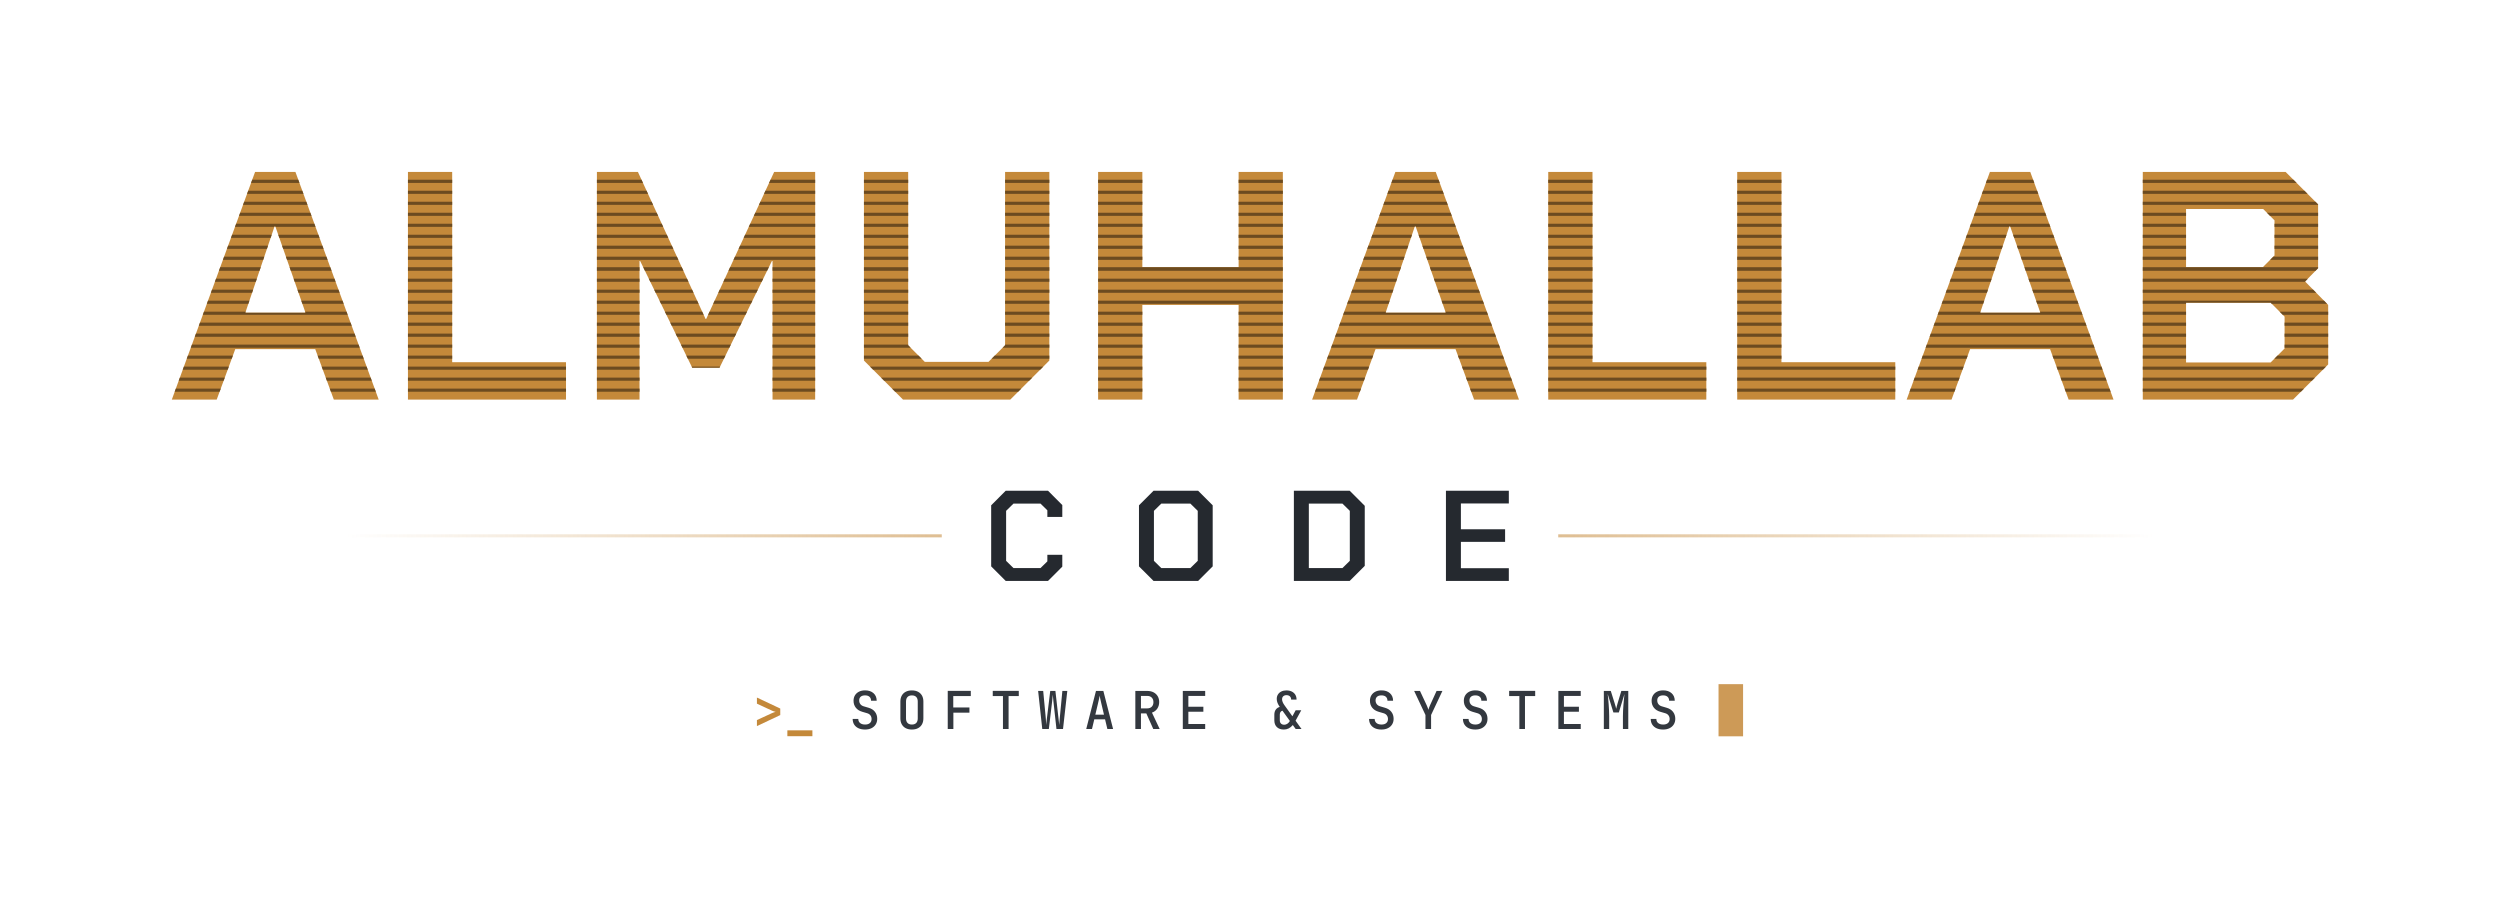
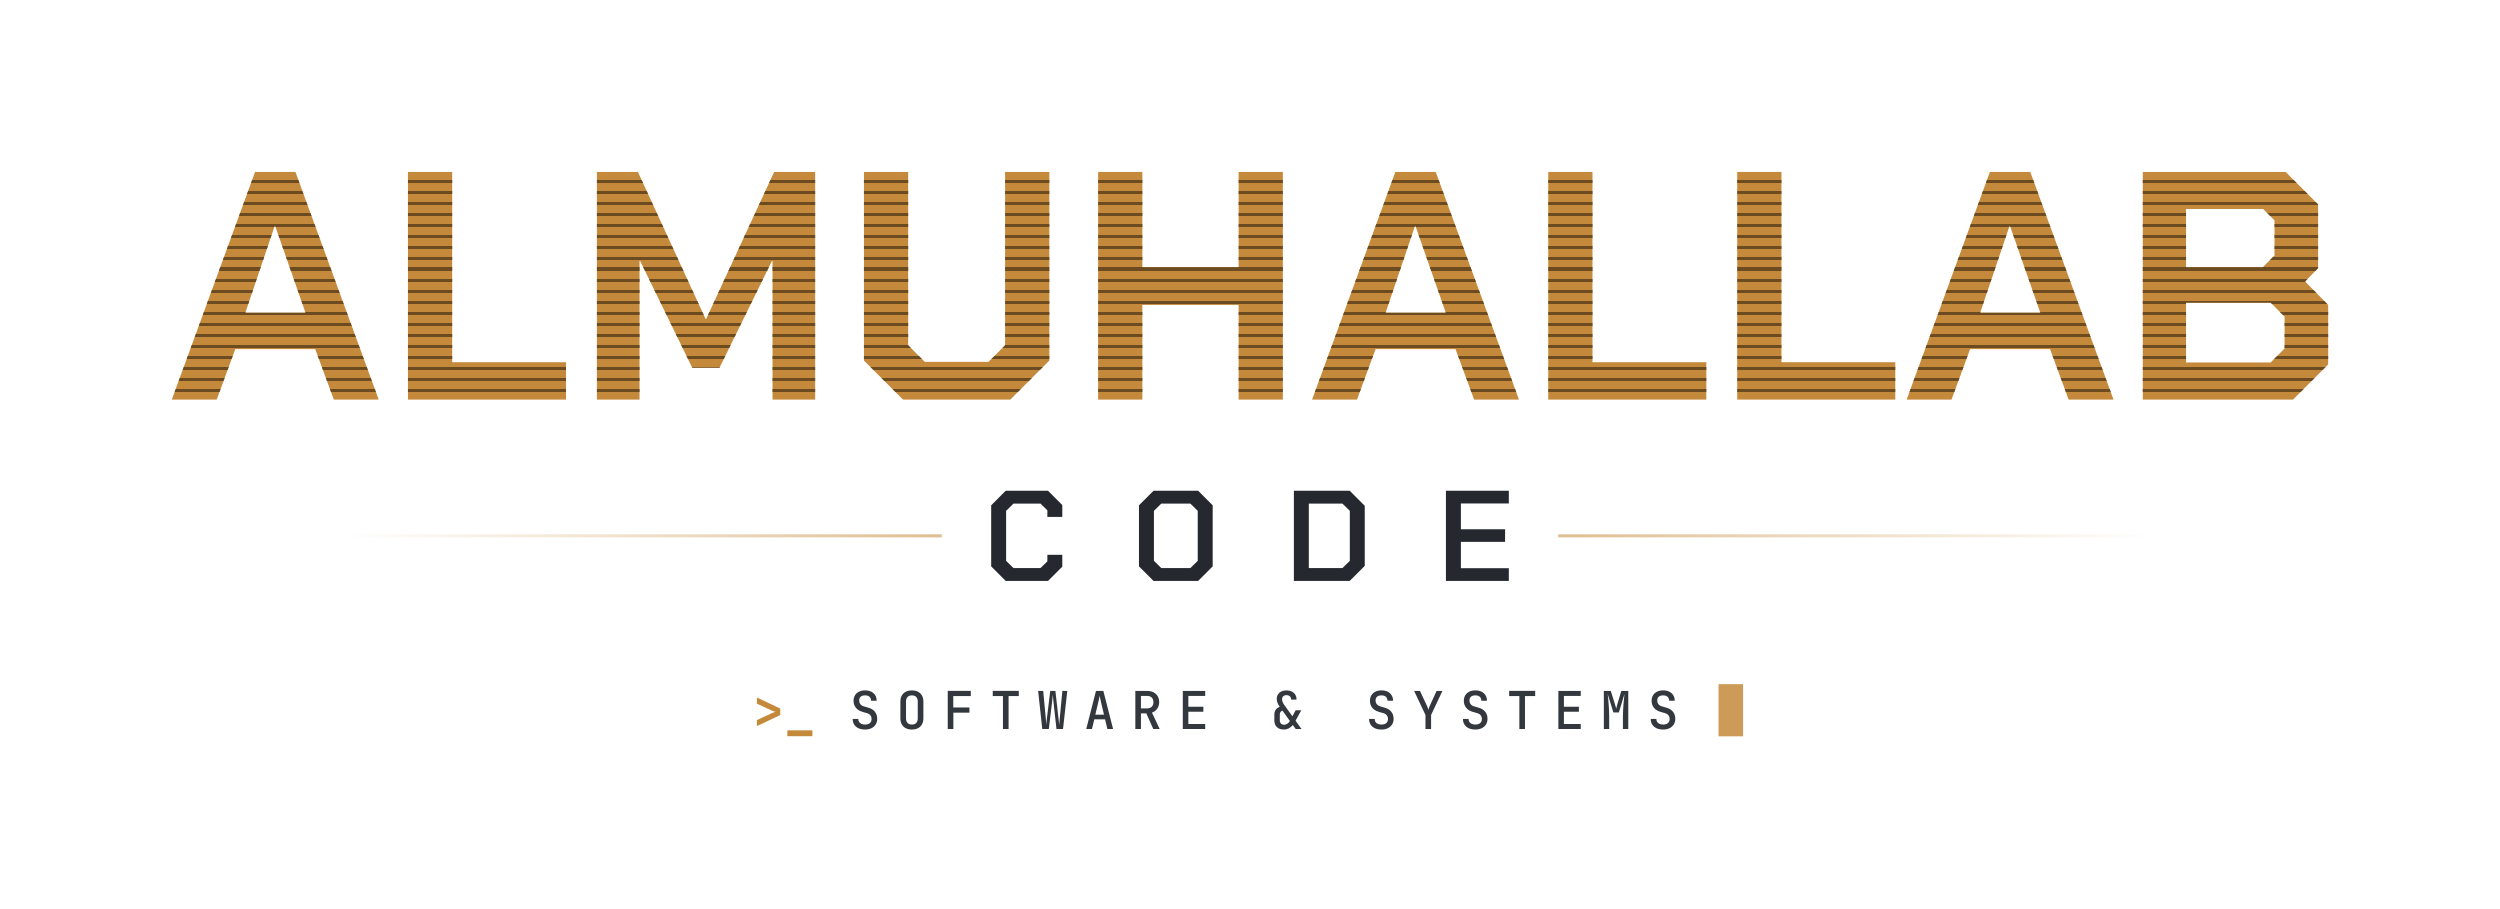
<svg xmlns="http://www.w3.org/2000/svg" viewBox="-814.78 -260.45 1629.56 591.99" width="4096" height="1488" role="img" aria-label="Almuhallab Code">
  <defs>
    <clipPath id="almuhallab-code-logo-for-light-letters-0">
      <path d="M-648.51 -148.4H-622.22L-567.95 0H-597.2L-609.29 -32.86H-661.44L-673.52 0H-702.78ZM-615.65 -56.6 -635.36 -113H-635.79L-654.87 -56.6ZM-548.87 -148.4H-520.04V-24.38H-445.84V0H-548.87ZM-425.7 -148.4H-398.98L-354.89 -52.58H-354.46L-310.16 -148.4H-283.44V0H-311.22V-90.31H-311.64L-345.77 -20.78H-363.58L-397.5 -90.31H-397.92V0H-425.7ZM-251.64 -25.44V-148.4H-222.81V-35.4L-212 -24.59H-170.45L-159.64 -35.4V-148.4H-130.8V-25.44L-156.24 0H-226.2ZM-99 -148.4H-70.17V-86.28H-7.42V-148.4H21.41V0H-7.42V-61.69H-70.17V0H-99ZM94.76 -148.4H121.05L175.32 0H146.07L133.98 -32.86H81.83L69.75 0H40.49ZM127.62 -56.6 107.91 -113H107.48L88.4 -56.6ZM194.4 -148.4H223.24V-24.38H297.44V0H194.4ZM317.58 -148.4H346.41V-24.38H420.61V0H317.58ZM482.3 -148.4H508.59L562.86 0H533.6L521.52 -32.86H469.37L457.28 0H428.03ZM515.16 -56.6 495.44 -113H495.02L475.94 -56.6ZM581.94 -148.4H675.01L696.21 -127.2V-85.65L687.73 -76.96L702.78 -61.69V-22.9L679.88 0H581.94ZM660.17 -86.28 667.8 -93.92V-116.81L660.38 -124.23H610.14V-86.28ZM665.26 -24.17 674.37 -33.28V-54.06L665.26 -63.18H610.14V-24.17Z" />
    </clipPath>
    <linearGradient id="almuhallab-code-logo-for-light-fade-l" x1="0" x2="1" y1="0" y2="0">
      <stop offset="0" stop-color="#c4893a" stop-opacity="0" />
      <stop offset="1" stop-color="#c4893a" stop-opacity="0.55" />
    </linearGradient>
    <linearGradient id="almuhallab-code-logo-for-light-fade-r" x1="0" x2="1" y1="0" y2="0">
      <stop offset="0" stop-color="#c4893a" stop-opacity="0.55" />
      <stop offset="1" stop-color="#c4893a" stop-opacity="0" />
    </linearGradient>
  </defs>
  <g>
    <path d="M-648.51 -148.4H-622.22L-567.95 0H-597.2L-609.29 -32.86H-661.44L-673.52 0H-702.78ZM-615.65 -56.6 -635.36 -113H-635.79L-654.87 -56.6ZM-548.87 -148.4H-520.04V-24.38H-445.84V0H-548.87ZM-425.7 -148.4H-398.98L-354.89 -52.58H-354.46L-310.16 -148.4H-283.44V0H-311.22V-90.31H-311.64L-345.77 -20.78H-363.58L-397.5 -90.31H-397.92V0H-425.7ZM-251.64 -25.44V-148.4H-222.81V-35.4L-212 -24.59H-170.45L-159.64 -35.4V-148.4H-130.8V-25.44L-156.24 0H-226.2ZM-99 -148.4H-70.17V-86.28H-7.42V-148.4H21.41V0H-7.42V-61.69H-70.17V0H-99ZM94.76 -148.4H121.05L175.32 0H146.07L133.98 -32.86H81.83L69.75 0H40.49ZM127.62 -56.6 107.91 -113H107.48L88.4 -56.6ZM194.4 -148.4H223.24V-24.38H297.44V0H194.4ZM317.58 -148.4H346.41V-24.38H420.61V0H317.58ZM482.3 -148.4H508.59L562.86 0H533.6L521.52 -32.86H469.37L457.28 0H428.03ZM515.16 -56.6 495.44 -113H495.02L475.94 -56.6ZM581.94 -148.4H675.01L696.21 -127.2V-85.65L687.73 -76.96L702.78 -61.69V-22.9L679.88 0H581.94ZM660.17 -86.28 667.8 -93.92V-116.81L660.38 -124.23H610.14V-86.28ZM665.26 -24.17 674.37 -33.28V-54.06L665.26 -63.18H610.14V-24.17Z" fill="#c4893a" />
-     <g clip-path="url(#almuhallab-code-logo-for-light-letters-0)" fill="#6c4b20">
+     <g class="bands" clip-path="url(#almuhallab-code-logo-for-light-letters-0)" fill="#6c4b20" shape-rendering="crispEdges">
      <rect x="-814.78" y="-143.28" width="1629.56" height="2.05" />
      <rect x="-814.78" y="-136.12" width="1629.56" height="2.05" />
      <rect x="-814.78" y="-128.95" width="1629.56" height="2.05" />
      <rect x="-814.78" y="-121.79" width="1629.56" height="2.05" />
      <rect x="-814.78" y="-114.63" width="1629.56" height="2.05" />
      <rect x="-814.78" y="-107.46" width="1629.56" height="2.05" />
      <rect x="-814.78" y="-100.3" width="1629.56" height="2.05" />
      <rect x="-814.78" y="-93.13" width="1629.56" height="2.05" />
      <rect x="-814.78" y="-86.28" width="1629.56" height="2.36" />
      <rect x="-814.78" y="-78.81" width="1629.56" height="2.05" />
      <rect x="-814.78" y="-71.64" width="1629.56" height="2.05" />
      <rect x="-814.78" y="-64.48" width="1629.56" height="2.05" />
      <rect x="-814.78" y="-57.31" width="1629.56" height="2.05" />
      <rect x="-814.78" y="-50.15" width="1629.56" height="2.05" />
      <rect x="-814.78" y="-42.98" width="1629.56" height="2.05" />
      <rect x="-814.78" y="-35.82" width="1629.56" height="2.05" />
      <rect x="-814.78" y="-28.66" width="1629.56" height="2.05" />
      <rect x="-814.78" y="-21.49" width="1629.56" height="2.05" />
      <rect x="-814.78" y="-14.33" width="1629.56" height="2.05" />
      <rect x="-814.78" y="-7.16" width="1629.56" height="2.05" />
    </g>
  </g>
  <path d="M-168.71 108.73V68.92L-159.22 59.42H-131.67L-122.35 68.75V76.48H-132.09V72.19L-136.54 67.82H-154.18L-158.97 72.53V105.12L-154.18 109.82H-136.54L-132.09 105.46V101.17H-122.35V108.9L-131.67 118.22H-159.22ZM-72.37 108.73V68.92L-62.87 59.42H-33.81L-24.32 68.92V108.73L-33.81 118.22H-62.87ZM-38.85 109.82 -34.06 105.12V72.53L-38.85 67.82H-57.83L-62.62 72.53V105.12L-57.83 109.82ZM28.6 59.42H64.97L74.8 69.25V108.4L64.97 118.22H28.6ZM60.27 109.82 65.06 105.12V72.53L60.27 67.82H38.35V109.82ZM127.72 59.42H168.71V67.74H137.47V84.54H166.28V92.77H137.47V109.91H168.71V118.22H127.72Z" fill="#25292f" />
  <rect x="-590" y="87.82" width="389.09" height="2" fill="url(#almuhallab-code-logo-for-light-fade-l)" />
  <rect x="200.91" y="87.82" width="389.09" height="2" fill="url(#almuhallab-code-logo-for-light-fade-r)" />
  <path d="M-321.4 212.84V208.91L-311.54 204.36Q-310.87 204.05 -310.2 203.84Q-309.53 203.63 -309.16 203.56Q-309.55 203.5 -310.23 203.29Q-310.9 203.09 -311.54 202.79L-321.4 198.22V194.23L-306.19 201.4V205.65ZM-301.56 219.43V215.59H-285.24V219.43Z" fill="#c4893a" />
  <path d="M-250.9 215.08Q-253.4 215.08 -255.21 214.24Q-257.01 213.4 -258 211.85Q-258.98 210.3 -259 208.17H-255.33Q-255.33 209.86 -254.15 210.84Q-252.96 211.82 -250.87 211.82Q-248.89 211.82 -247.78 210.87Q-246.66 209.92 -246.66 208.23Q-246.66 206.86 -247.42 205.84Q-248.19 204.82 -249.6 204.43L-252.71 203.52Q-255.45 202.74 -256.94 200.85Q-258.42 198.96 -258.42 196.35Q-258.42 194.29 -257.49 192.77Q-256.56 191.25 -254.87 190.4Q-253.18 189.55 -250.87 189.55Q-247.45 189.55 -245.4 191.39Q-243.35 193.23 -243.33 196.31H-247Q-247 194.67 -248.02 193.74Q-249.04 192.81 -250.92 192.81Q-252.74 192.81 -253.74 193.67Q-254.75 194.54 -254.75 196.09Q-254.75 197.49 -253.99 198.51Q-253.23 199.52 -251.82 199.94L-248.64 200.88Q-245.91 201.65 -244.45 203.55Q-242.99 205.44 -242.99 208.11Q-242.99 210.19 -243.98 211.76Q-244.96 213.34 -246.74 214.21Q-248.52 215.08 -250.9 215.08ZM-220.4 215.08Q-222.71 215.08 -224.39 214.2Q-226.07 213.33 -226.98 211.69Q-227.89 210.05 -227.89 207.83V196.82Q-227.89 194.57 -226.98 192.95Q-226.07 191.33 -224.39 190.45Q-222.71 189.58 -220.4 189.58Q-218.07 189.58 -216.39 190.45Q-214.72 191.33 -213.81 192.95Q-212.9 194.57 -212.9 196.79V207.83Q-212.9 210.05 -213.81 211.69Q-214.72 213.33 -216.39 214.2Q-218.07 215.08 -220.4 215.08ZM-220.4 211.82Q-218.53 211.82 -217.55 210.79Q-216.57 209.75 -216.57 207.83V196.82Q-216.57 194.89 -217.55 193.86Q-218.52 192.83 -220.4 192.83Q-222.25 192.83 -223.23 193.86Q-224.22 194.89 -224.22 196.82V207.83Q-224.22 209.75 -223.23 210.79Q-222.24 211.82 -220.4 211.82ZM-197.02 214.74V189.89H-181.99V193.27H-193.42V200.71H-182.88V204.09H-193.35V214.74ZM-161.03 214.74V193.27H-167.68V189.89H-150.71V193.27H-157.36V214.74ZM-135.41 214.74 -138.1 189.92H-134.8L-133.11 207.75Q-133.05 208.41 -133 209.23Q-132.94 210.05 -132.89 210.83Q-132.84 211.61 -132.84 212.17Q-132.77 211.61 -132.71 210.83Q-132.65 210.05 -132.56 209.23Q-132.47 208.41 -132.38 207.75L-130.21 189.92H-126.84L-124.83 207.75Q-124.74 208.41 -124.66 209.23Q-124.57 210.05 -124.48 210.83Q-124.38 211.61 -124.34 212.17Q-124.3 211.61 -124.26 210.83Q-124.21 210.05 -124.14 209.23Q-124.07 208.41 -124.01 207.75L-122.31 189.92H-119.09L-121.88 214.74H-126.16L-128.14 196.7Q-128.21 195.98 -128.29 195.17Q-128.37 194.37 -128.44 193.61Q-128.5 192.85 -128.55 192.33Q-128.58 192.85 -128.66 193.61Q-128.74 194.37 -128.81 195.17Q-128.88 195.98 -128.97 196.7L-131.12 214.74ZM-106.75 214.74 -100.4 189.92H-95.59L-89.24 214.74H-92.97L-94.47 208.44H-101.5L-103 214.74ZM-100.82 205.4H-95.18L-96.87 198.25Q-97.33 196.34 -97.62 194.94Q-97.91 193.53 -98 193.01Q-98.08 193.53 -98.36 194.93Q-98.65 196.33 -99.11 198.22ZM-74.74 214.74V189.92H-66.97Q-64.62 189.92 -62.88 190.82Q-61.13 191.73 -60.17 193.36Q-59.2 194.99 -59.2 197.18Q-59.2 199.66 -60.47 201.5Q-61.74 203.33 -63.91 204.06L-58.86 214.74H-63.05L-67.58 204.54H-71.08V214.74ZM-71.08 201.29H-66.97Q-65.12 201.29 -64.03 200.19Q-62.95 199.09 -62.95 197.25Q-62.95 195.37 -64.03 194.27Q-65.12 193.17 -66.97 193.17H-71.08ZM-43.8 214.74V189.92H-29.21V193.17H-40.18V200.22H-30.4V203.46H-40.18V211.48H-29.21V214.74ZM22.08 215.08Q19.14 215.08 17.5 213.48Q15.86 211.88 15.86 209.06V205.37Q15.86 203.32 16.9 201.97Q17.94 200.63 19.86 200.2L19.52 200.5Q18.47 199.05 17.95 197.75Q17.43 196.44 17.43 195.15Q17.43 193.47 18.22 192.22Q19.02 190.96 20.44 190.27Q21.86 189.58 23.76 189.58Q25.77 189.58 27.25 190.32Q28.73 191.07 29.54 192.4Q30.35 193.74 30.35 195.58H26.83Q26.83 194.68 26.46 194.02Q26.08 193.36 25.4 193.01Q24.71 192.66 23.76 192.66Q22.9 192.66 22.25 192.99Q21.6 193.32 21.25 193.91Q20.9 194.51 20.9 195.35Q20.9 196.19 21.29 197.17Q21.69 198.15 22.37 199.1L27.64 206.43L29.77 202.5H33.43L29.7 209.32L33.59 214.74H29.78L27.91 212.15Q25.46 215.08 22.08 215.08ZM22.34 211.95Q23.4 211.95 24.36 211.3Q25.32 210.65 26 209.51L21.17 202.8Q20.3 203.02 19.87 203.67Q19.43 204.33 19.43 205.37V209.06Q19.43 210.43 20.2 211.19Q20.97 211.95 22.34 211.95ZM85.7 215.08Q83.2 215.08 81.39 214.24Q79.59 213.4 78.6 211.85Q77.62 210.3 77.6 208.17H81.27Q81.27 209.86 82.45 210.84Q83.64 211.82 85.73 211.82Q87.71 211.82 88.82 210.87Q89.94 209.92 89.94 208.23Q89.94 206.86 89.18 205.84Q88.41 204.82 87 204.43L83.89 203.52Q81.15 202.74 79.66 200.85Q78.18 198.96 78.18 196.35Q78.18 194.29 79.11 192.77Q80.04 191.25 81.73 190.4Q83.42 189.55 85.73 189.55Q89.15 189.55 91.2 191.39Q93.25 193.23 93.27 196.31H89.6Q89.6 194.67 88.58 193.74Q87.56 192.81 85.68 192.81Q83.86 192.81 82.86 193.67Q81.85 194.54 81.85 196.09Q81.85 197.49 82.61 198.51Q83.37 199.52 84.78 199.94L87.96 200.88Q90.69 201.65 92.15 203.55Q93.61 205.44 93.61 208.11Q93.61 210.19 92.62 211.76Q91.64 213.34 89.86 214.21Q88.08 215.08 85.7 215.08ZM114.37 214.74V205.59L106.99 189.92H110.8L115.19 199.3Q115.62 200.23 115.9 201.03Q116.17 201.82 116.26 202.24Q116.36 201.82 116.63 201.03Q116.91 200.23 117.33 199.3L121.61 189.92H125.42L118.04 205.59V214.74ZM146.9 215.08Q144.4 215.08 142.59 214.24Q140.79 213.4 139.8 211.85Q138.82 210.3 138.8 208.17H142.47Q142.47 209.86 143.65 210.84Q144.84 211.82 146.93 211.82Q148.91 211.82 150.02 210.87Q151.14 209.92 151.14 208.23Q151.14 206.86 150.38 205.84Q149.61 204.82 148.2 204.43L145.09 203.52Q142.35 202.74 140.86 200.85Q139.38 198.96 139.38 196.35Q139.38 194.29 140.31 192.77Q141.24 191.25 142.93 190.4Q144.62 189.55 146.93 189.55Q150.35 189.55 152.4 191.39Q154.45 193.23 154.47 196.31H150.8Q150.8 194.67 149.78 193.74Q148.76 192.81 146.88 192.81Q145.06 192.81 144.06 193.67Q143.05 194.54 143.05 196.09Q143.05 197.49 143.81 198.51Q144.57 199.52 145.98 199.94L149.16 200.88Q151.89 201.65 153.35 203.55Q154.81 205.44 154.81 208.11Q154.81 210.19 153.82 211.76Q152.84 213.34 151.06 214.21Q149.28 215.08 146.9 215.08ZM175.57 214.74V193.27H168.92V189.89H185.89V193.27H179.24V214.74ZM201 214.74V189.92H215.59V193.17H204.62V200.22H214.4V203.46H204.62V211.48H215.59V214.74ZM230.64 214.74V189.92H235.17L237.67 197.88Q238.04 199.01 238.31 200.03Q238.58 201.06 238.69 201.57Q238.81 201.06 239.06 200.03Q239.31 199.01 239.65 197.86L242.03 189.92H246.57V214.74H243.08V206.39Q243.08 204.78 243.17 202.83Q243.27 200.88 243.43 198.88Q243.59 196.87 243.77 195.06Q243.95 193.25 244.09 191.9L240.42 203.96H236.87L233.14 191.9Q233.31 193.21 233.48 194.96Q233.65 196.71 233.79 198.69Q233.93 200.66 234.03 202.65Q234.13 204.64 234.13 206.39V214.74ZM269.3 215.08Q266.8 215.08 264.99 214.24Q263.19 213.4 262.2 211.85Q261.22 210.3 261.2 208.17H264.87Q264.87 209.86 266.05 210.84Q267.24 211.82 269.33 211.82Q271.31 211.82 272.42 210.87Q273.54 209.92 273.54 208.23Q273.54 206.86 272.78 205.84Q272.01 204.82 270.6 204.43L267.49 203.52Q264.75 202.74 263.26 200.85Q261.78 198.96 261.78 196.35Q261.78 194.29 262.71 192.77Q263.64 191.25 265.33 190.4Q267.02 189.55 269.33 189.55Q272.75 189.55 274.8 191.39Q276.85 193.23 276.87 196.31H273.2Q273.2 194.67 272.18 193.74Q271.16 192.81 269.28 192.81Q267.46 192.81 266.46 193.67Q265.45 194.54 265.45 196.09Q265.45 197.49 266.21 198.51Q266.97 199.52 268.38 199.94L271.56 200.88Q274.29 201.65 275.75 203.55Q277.21 205.44 277.21 208.11Q277.21 210.19 276.22 211.76Q275.24 213.34 273.46 214.21Q271.68 215.08 269.3 215.08Z" fill="#33383f" />
  <rect x="305.4" y="185.5" width="16" height="34" fill="#c4893a" fill-opacity="0.85" />
</svg>
